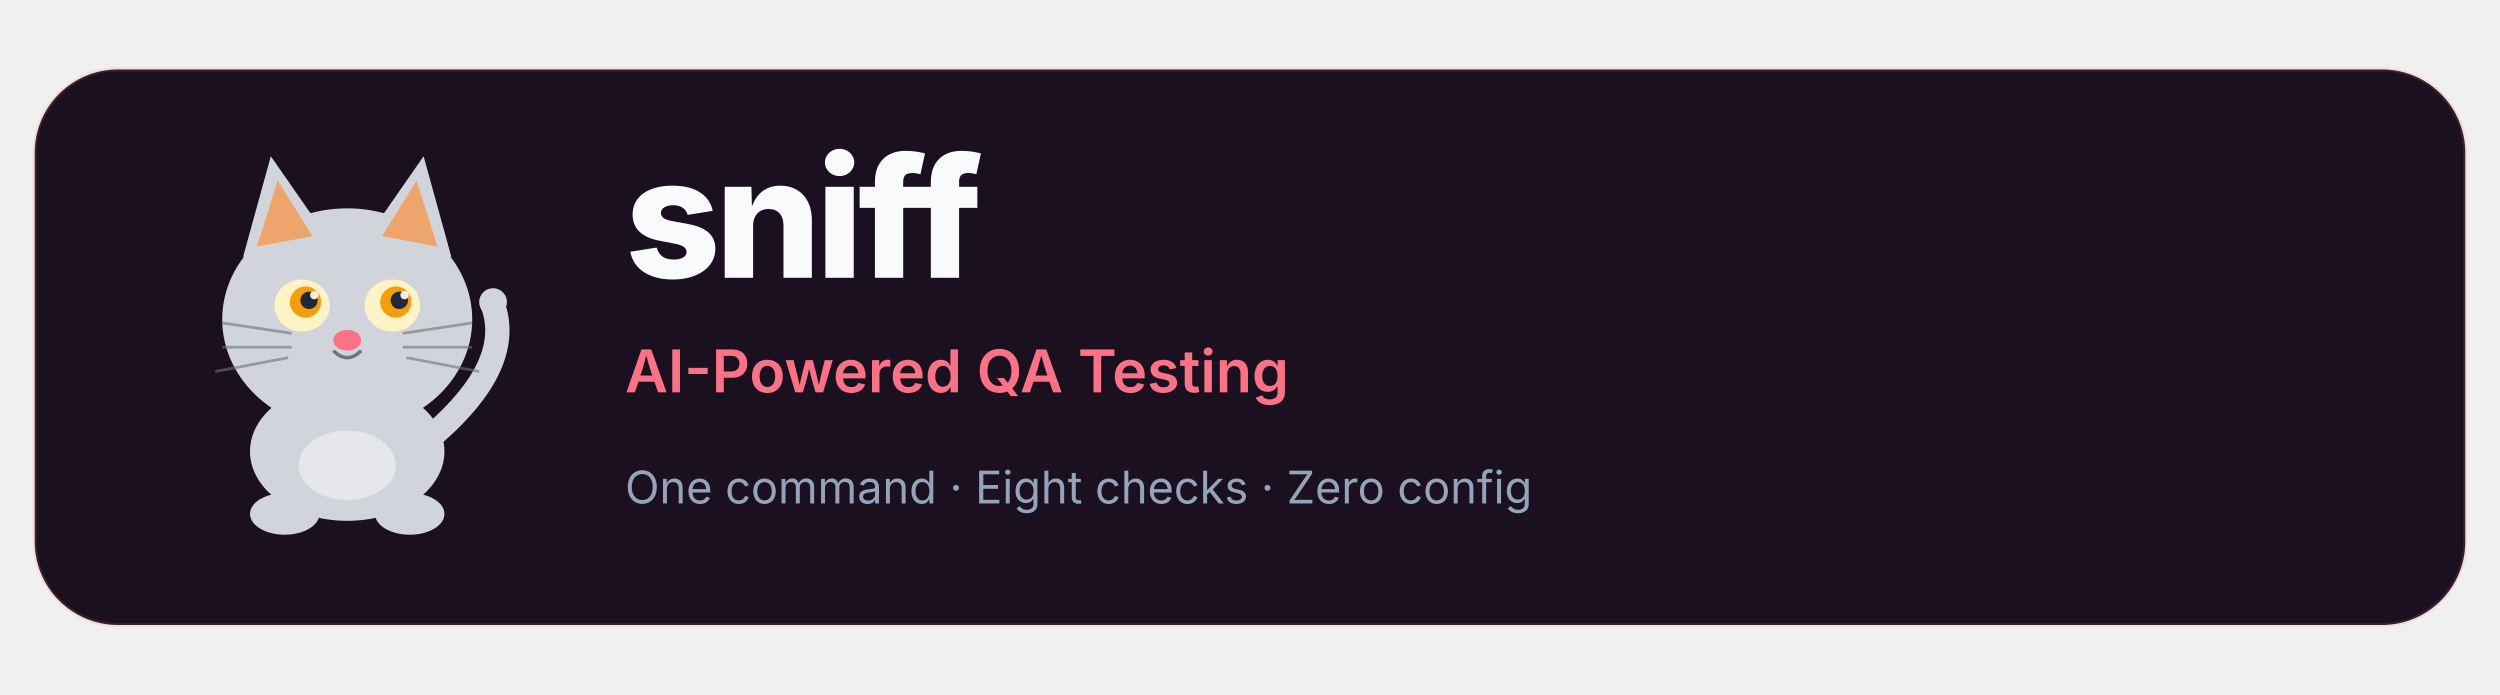
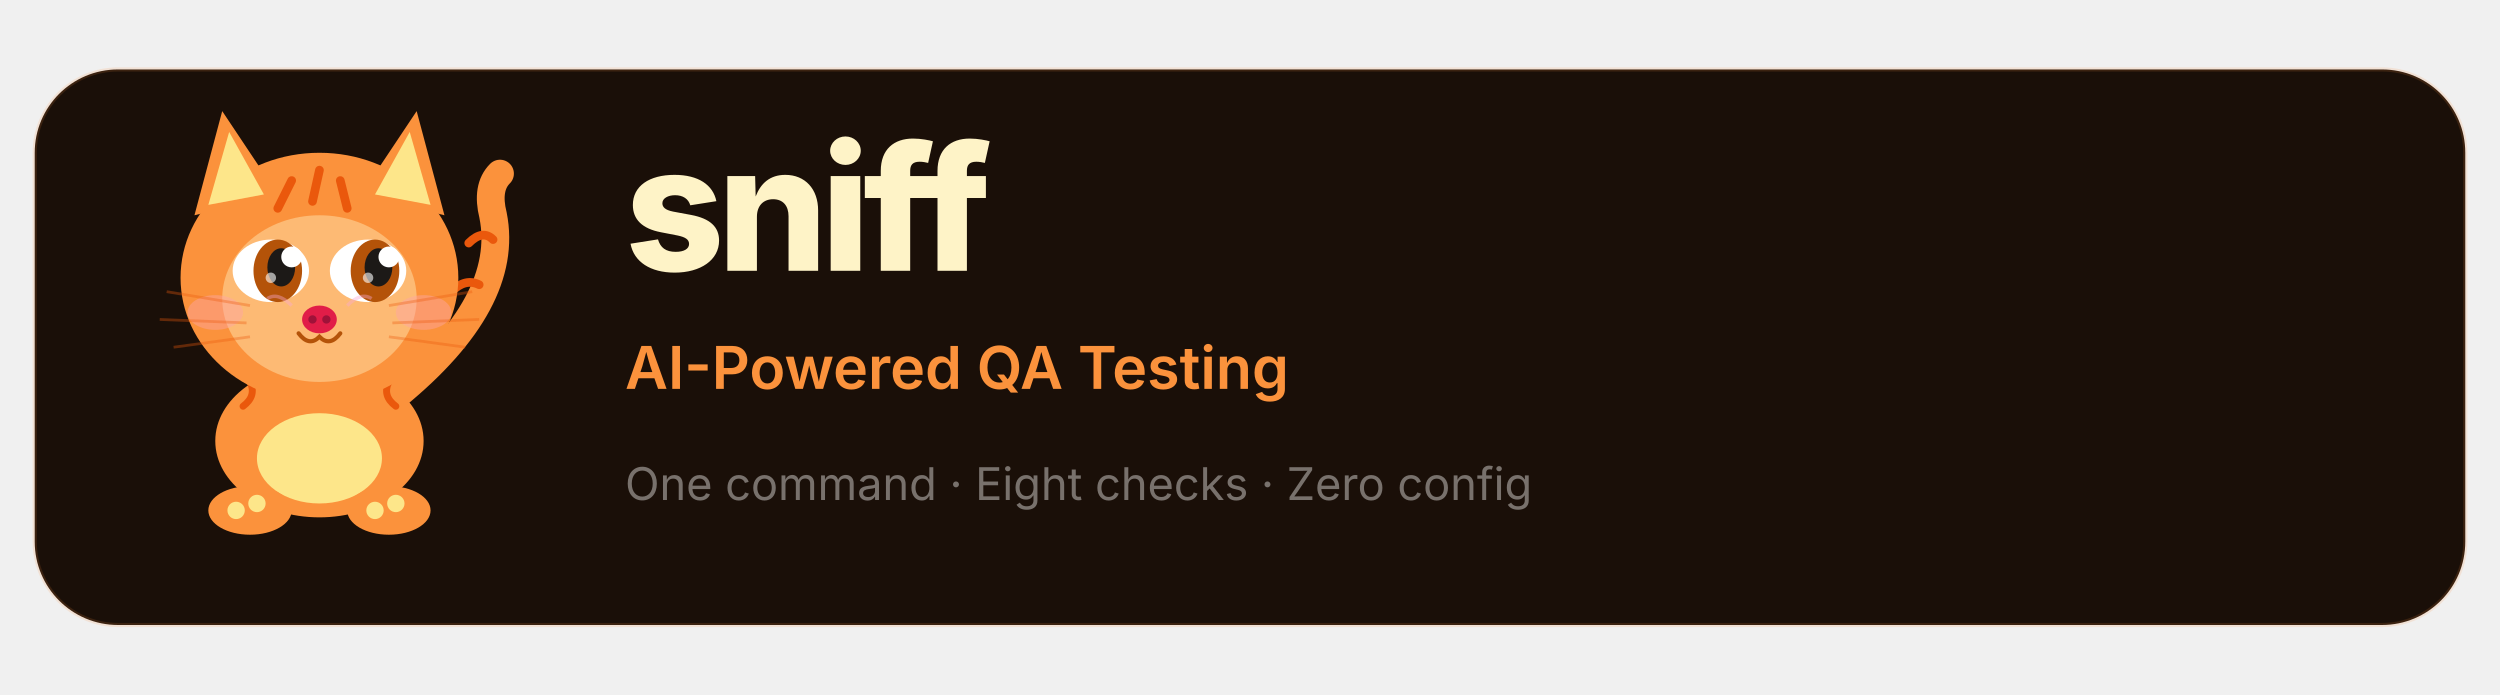
<svg xmlns="http://www.w3.org/2000/svg" viewBox="0 0 720 200" fill="none">
  <style>
-     @keyframes bob { 0%,100% { transform: translateY(0); } 50% { transform: translateY(-5px); } }
-     @keyframes blink { 0%,42%,46%,100% { r: 2.5; } 44% { r: 0.3; } }
-     @keyframes sniffNose { 0%,100% { rx: 4; ry: 3; } 30% { rx: 4.5; ry: 3.5; } 60% { rx: 3.8; ry: 2.8; } }
-     .cat { animation: bob 2.5s ease-in-out infinite; }
-     .eye-l { animation: blink 4s ease-in-out infinite; }
-     .eye-r { animation: blink 4s ease-in-out infinite 0.1s; }
-     .nose { animation: sniffNose 1.2s ease-in-out infinite; }
+     @keyframes bob { 0%,100% { transform: translateY(0) rotate(0deg); } 25% { transform: translateY(-3px) rotate(-1deg); } 75% { transform: translateY(-3px) rotate(1deg); } 50% { transform: translateY(-6px) rotate(0deg); } }
+     @keyframes blink { 0%,40%,44%,100% { ry: 9; } 42% { ry: 1; } }
+     @keyframes sniffNose { 0%,100% { transform: translateY(0) scale(1); } 20% { transform: translateY(1px) scale(1.15); } 40% { transform: translateY(-1px) scale(0.9); } 60% { transform: translateY(1px) scale(1.1); } }
+     @keyframes tailSwish { 0%,100% { transform: rotate(0deg); } 30% { transform: rotate(8deg); } 60% { transform: rotate(-5deg); } }
+     @keyframes earTwitch { 0%,90%,100% { transform: rotate(0deg); } 93% { transform: rotate(-5deg); } 96% { transform: rotate(3deg); } }
+     .cat { animation: bob 3s ease-in-out infinite; }
+     .eye-l, .eye-r { animation: blink 5s ease-in-out infinite; }
+     .eye-r { animation-delay: 0.15s; }
+     .nose-g { animation: sniffNose 1.5s ease-in-out infinite; transform-origin: 50px 62px; }
+     .tail { animation: tailSwish 2s ease-in-out infinite; transform-origin: 72px 82px; }
+     .ear-r { animation: earTwitch 4s ease-in-out infinite; transform-origin: 68px 20px; }
  </style>
-   <rect x="10" y="20" width="700" height="160" rx="24" fill="#1a1020" stroke="#f87171" stroke-width="1.2" stroke-opacity="0.15" />
-   <g class="cat" transform="translate(50, 40)">
-     <path d="M 75 85 Q 98 65 92 48" stroke="#d1d5db" stroke-width="7" fill="none" stroke-linecap="round" />
-     <circle cx="92" cy="47" r="4" fill="#d1d5db" />
-     <ellipse cx="50" cy="90" rx="28" ry="20" fill="#d1d5db" />
-     <ellipse cx="50" cy="94" rx="14" ry="10" fill="#e5e7eb" />
-     <ellipse cx="50" cy="52" rx="36" ry="32" fill="#d1d5db" />
-     <polygon points="20,34 28,5 44,28" fill="#d1d5db" />
-     <polygon points="56,28 72,5 80,34" fill="#d1d5db" />
-     <polygon points="24,31 30,12 40,28" fill="#fb923c" opacity="0.7" />
-     <polygon points="60,28 70,12 76,31" fill="#fb923c" opacity="0.7" />
-     <ellipse cx="37" cy="48" rx="8" ry="7.5" fill="#fef3c7" />
-     <ellipse cx="63" cy="48" rx="8" ry="7.5" fill="#fef3c7" />
-     <circle cx="38" cy="47" r="4.5" fill="#f59e0b" />
-     <circle cx="64" cy="47" r="4.5" fill="#f59e0b" />
-     <circle class="eye-l" cx="39" cy="46.5" r="2.5" fill="#1f2937" />
-     <circle class="eye-r" cx="65" cy="46.5" r="2.5" fill="#1f2937" />
-     <circle cx="40.5" cy="45" r="1.2" fill="white" opacity="0.9" />
-     <circle cx="66.5" cy="45" r="1.2" fill="white" opacity="0.9" />
-     <ellipse class="nose" cx="50" cy="58" rx="4" ry="3" fill="#fb7185" />
-     <path d="M 46 61 Q 50 65 54 61" stroke="#6b7280" stroke-width="1" fill="none" />
-     <line x1="14" y1="53" x2="34" y2="56" stroke="#6b7280" stroke-width="0.8" opacity="0.6" />
-     <line x1="14" y1="60" x2="34" y2="60" stroke="#6b7280" stroke-width="0.8" opacity="0.6" />
-     <line x1="12" y1="67" x2="33" y2="63" stroke="#6b7280" stroke-width="0.8" opacity="0.6" />
-     <line x1="66" y1="56" x2="86" y2="53" stroke="#6b7280" stroke-width="0.8" opacity="0.6" />
-     <line x1="66" y1="60" x2="86" y2="60" stroke="#6b7280" stroke-width="0.8" opacity="0.6" />
-     <line x1="67" y1="63" x2="88" y2="67" stroke="#6b7280" stroke-width="0.8" opacity="0.6" />
-     <ellipse cx="32" cy="108" rx="10" ry="6" fill="#d1d5db" />
-     <ellipse cx="68" cy="108" rx="10" ry="6" fill="#d1d5db" />
+   <rect x="10" y="20" width="700" height="160" rx="24" fill="#1a0f08" stroke="#fb923c" stroke-width="1.2" stroke-opacity="0.15" />
+   <g class="cat" transform="translate(42, 32)">
+     <g class="tail">
+       <path d="M 72 82 Q 105 55 100 30 Q 98 22 102 18" stroke="#fb923c" stroke-width="8" fill="none" stroke-linecap="round" />
+       <path d="M 88 52 Q 92 48 96 50" stroke="#ea580c" stroke-width="2.5" fill="none" stroke-linecap="round" />
+       <path d="M 93 38 Q 97 34 100 37" stroke="#ea580c" stroke-width="2.5" fill="none" stroke-linecap="round" />
+     </g>
+     <ellipse cx="50" cy="95" rx="30" ry="22" fill="#fb923c" />
+     <ellipse cx="50" cy="100" rx="18" ry="13" fill="#fde68a" />
+     <path d="M 28 85 Q 32 82 30 78" stroke="#ea580c" stroke-width="2" fill="none" stroke-linecap="round" />
+     <path d="M 72 85 Q 68 82 70 78" stroke="#ea580c" stroke-width="2" fill="none" stroke-linecap="round" />
+     <ellipse cx="50" cy="48" rx="40" ry="36" fill="#fb923c" />
+     <ellipse cx="50" cy="54" rx="28" ry="24" fill="#fdba74" />
+     <g>
+       <polygon points="14,30 22,0 38,24" fill="#fb923c" />
+       <polygon points="18,27 24,6 34,24" fill="#fde68a" />
+     </g>
+     <g class="ear-r">
+       <polygon points="62,24 78,0 86,30" fill="#fb923c" />
+       <polygon points="66,24 76,6 82,27" fill="#fde68a" />
+     </g>
+     <path d="M 38 28 L 42 20" stroke="#ea580c" stroke-width="2.5" stroke-linecap="round" />
+     <path d="M 48 26 L 50 17" stroke="#ea580c" stroke-width="2.5" stroke-linecap="round" />
+     <path d="M 58 28 L 56 20" stroke="#ea580c" stroke-width="2.5" stroke-linecap="round" />
+     <ellipse cx="36" cy="46" rx="11" ry="9" fill="white" />
+     <ellipse cx="64" cy="46" rx="11" ry="9" fill="white" />
+     <ellipse class="eye-l" cx="38" cy="46" rx="7" ry="9" fill="#b45309" />
+     <ellipse class="eye-r" cx="66" cy="46" rx="7" ry="9" fill="#b45309" />
+     <ellipse cx="39" cy="45" rx="4" ry="5.5" fill="#1c1917" />
+     <ellipse cx="67" cy="45" rx="4" ry="5.5" fill="#1c1917" />
+     <circle cx="42" cy="42" r="3" fill="white" />
+     <circle cx="70" cy="42" r="3" fill="white" />
+     <circle cx="36" cy="48" r="1.5" fill="white" opacity="0.6" />
+     <circle cx="64" cy="48" r="1.5" fill="white" opacity="0.6" />
+     <ellipse cx="20" cy="58" rx="8" ry="5" fill="#fca5a5" opacity="0.45" />
+     <ellipse cx="80" cy="58" rx="8" ry="5" fill="#fca5a5" opacity="0.45" />
+     <g class="nose-g">
+       <ellipse cx="50" cy="60" rx="5" ry="4" fill="#e11d48" />
+       <circle cx="48" cy="60" r="1.2" fill="#9f1239" />
+       <circle cx="52" cy="60" r="1.2" fill="#9f1239" />
+     </g>
+     <path d="M 42 56 Q 38 52 35 54" stroke="#f9a8d4" stroke-width="1" fill="none" opacity="0.4" />
+     <path d="M 58 56 Q 62 52 65 54" stroke="#f9a8d4" stroke-width="1" fill="none" opacity="0.4" />
+     <path d="M 44 64 Q 47 68 50 65 Q 53 68 56 64" stroke="#b45309" stroke-width="1.2" fill="none" stroke-linecap="round" />
+     <line x1="6" y1="52" x2="30" y2="56" stroke="#ea580c" stroke-width="0.8" opacity="0.35" />
+     <line x1="4" y1="60" x2="29" y2="61" stroke="#ea580c" stroke-width="0.8" opacity="0.35" />
+     <line x1="8" y1="68" x2="30" y2="65" stroke="#ea580c" stroke-width="0.8" opacity="0.35" />
+     <line x1="70" y1="56" x2="94" y2="52" stroke="#ea580c" stroke-width="0.8" opacity="0.35" />
+     <line x1="71" y1="61" x2="96" y2="60" stroke="#ea580c" stroke-width="0.8" opacity="0.35" />
+     <line x1="70" y1="65" x2="92" y2="68" stroke="#ea580c" stroke-width="0.8" opacity="0.35" />
+     <ellipse cx="30" cy="115" rx="12" ry="7" fill="#fb923c" />
+     <ellipse cx="70" cy="115" rx="12" ry="7" fill="#fb923c" />
+     <circle cx="26" cy="115" r="2.5" fill="#fde68a" />
+     <circle cx="32" cy="113" r="2.5" fill="#fde68a" />
+     <circle cx="66" cy="115" r="2.5" fill="#fde68a" />
+     <circle cx="72" cy="113" r="2.5" fill="#fde68a" />
  </g>
-   <text x="180" y="80" font-family="system-ui, -apple-system, sans-serif" font-size="48" font-weight="800" fill="#f9fafb" letter-spacing="-1.5">sniff</text>
-   <text x="180" y="113" font-family="system-ui, -apple-system, sans-serif" font-size="17" fill="#fb7185" font-weight="600">AI-Powered QA Testing</text>
-   <text x="180" y="145" font-family="system-ui, -apple-system, sans-serif" font-size="13" fill="#94a3b8">One command · Eight checks · Zero config</text>
+   <text x="180" y="78" font-family="system-ui, -apple-system, sans-serif" font-size="50" font-weight="800" fill="#fef3c7" letter-spacing="-2">sniff</text>
+   <text x="180" y="112" font-family="system-ui, -apple-system, sans-serif" font-size="17" fill="#fb923c" font-weight="600">AI-Powered QA Testing</text>
+   <text x="180" y="144" font-family="system-ui, -apple-system, sans-serif" font-size="13" fill="#78716c">One command · Eight checks · Zero config</text>
</svg>
